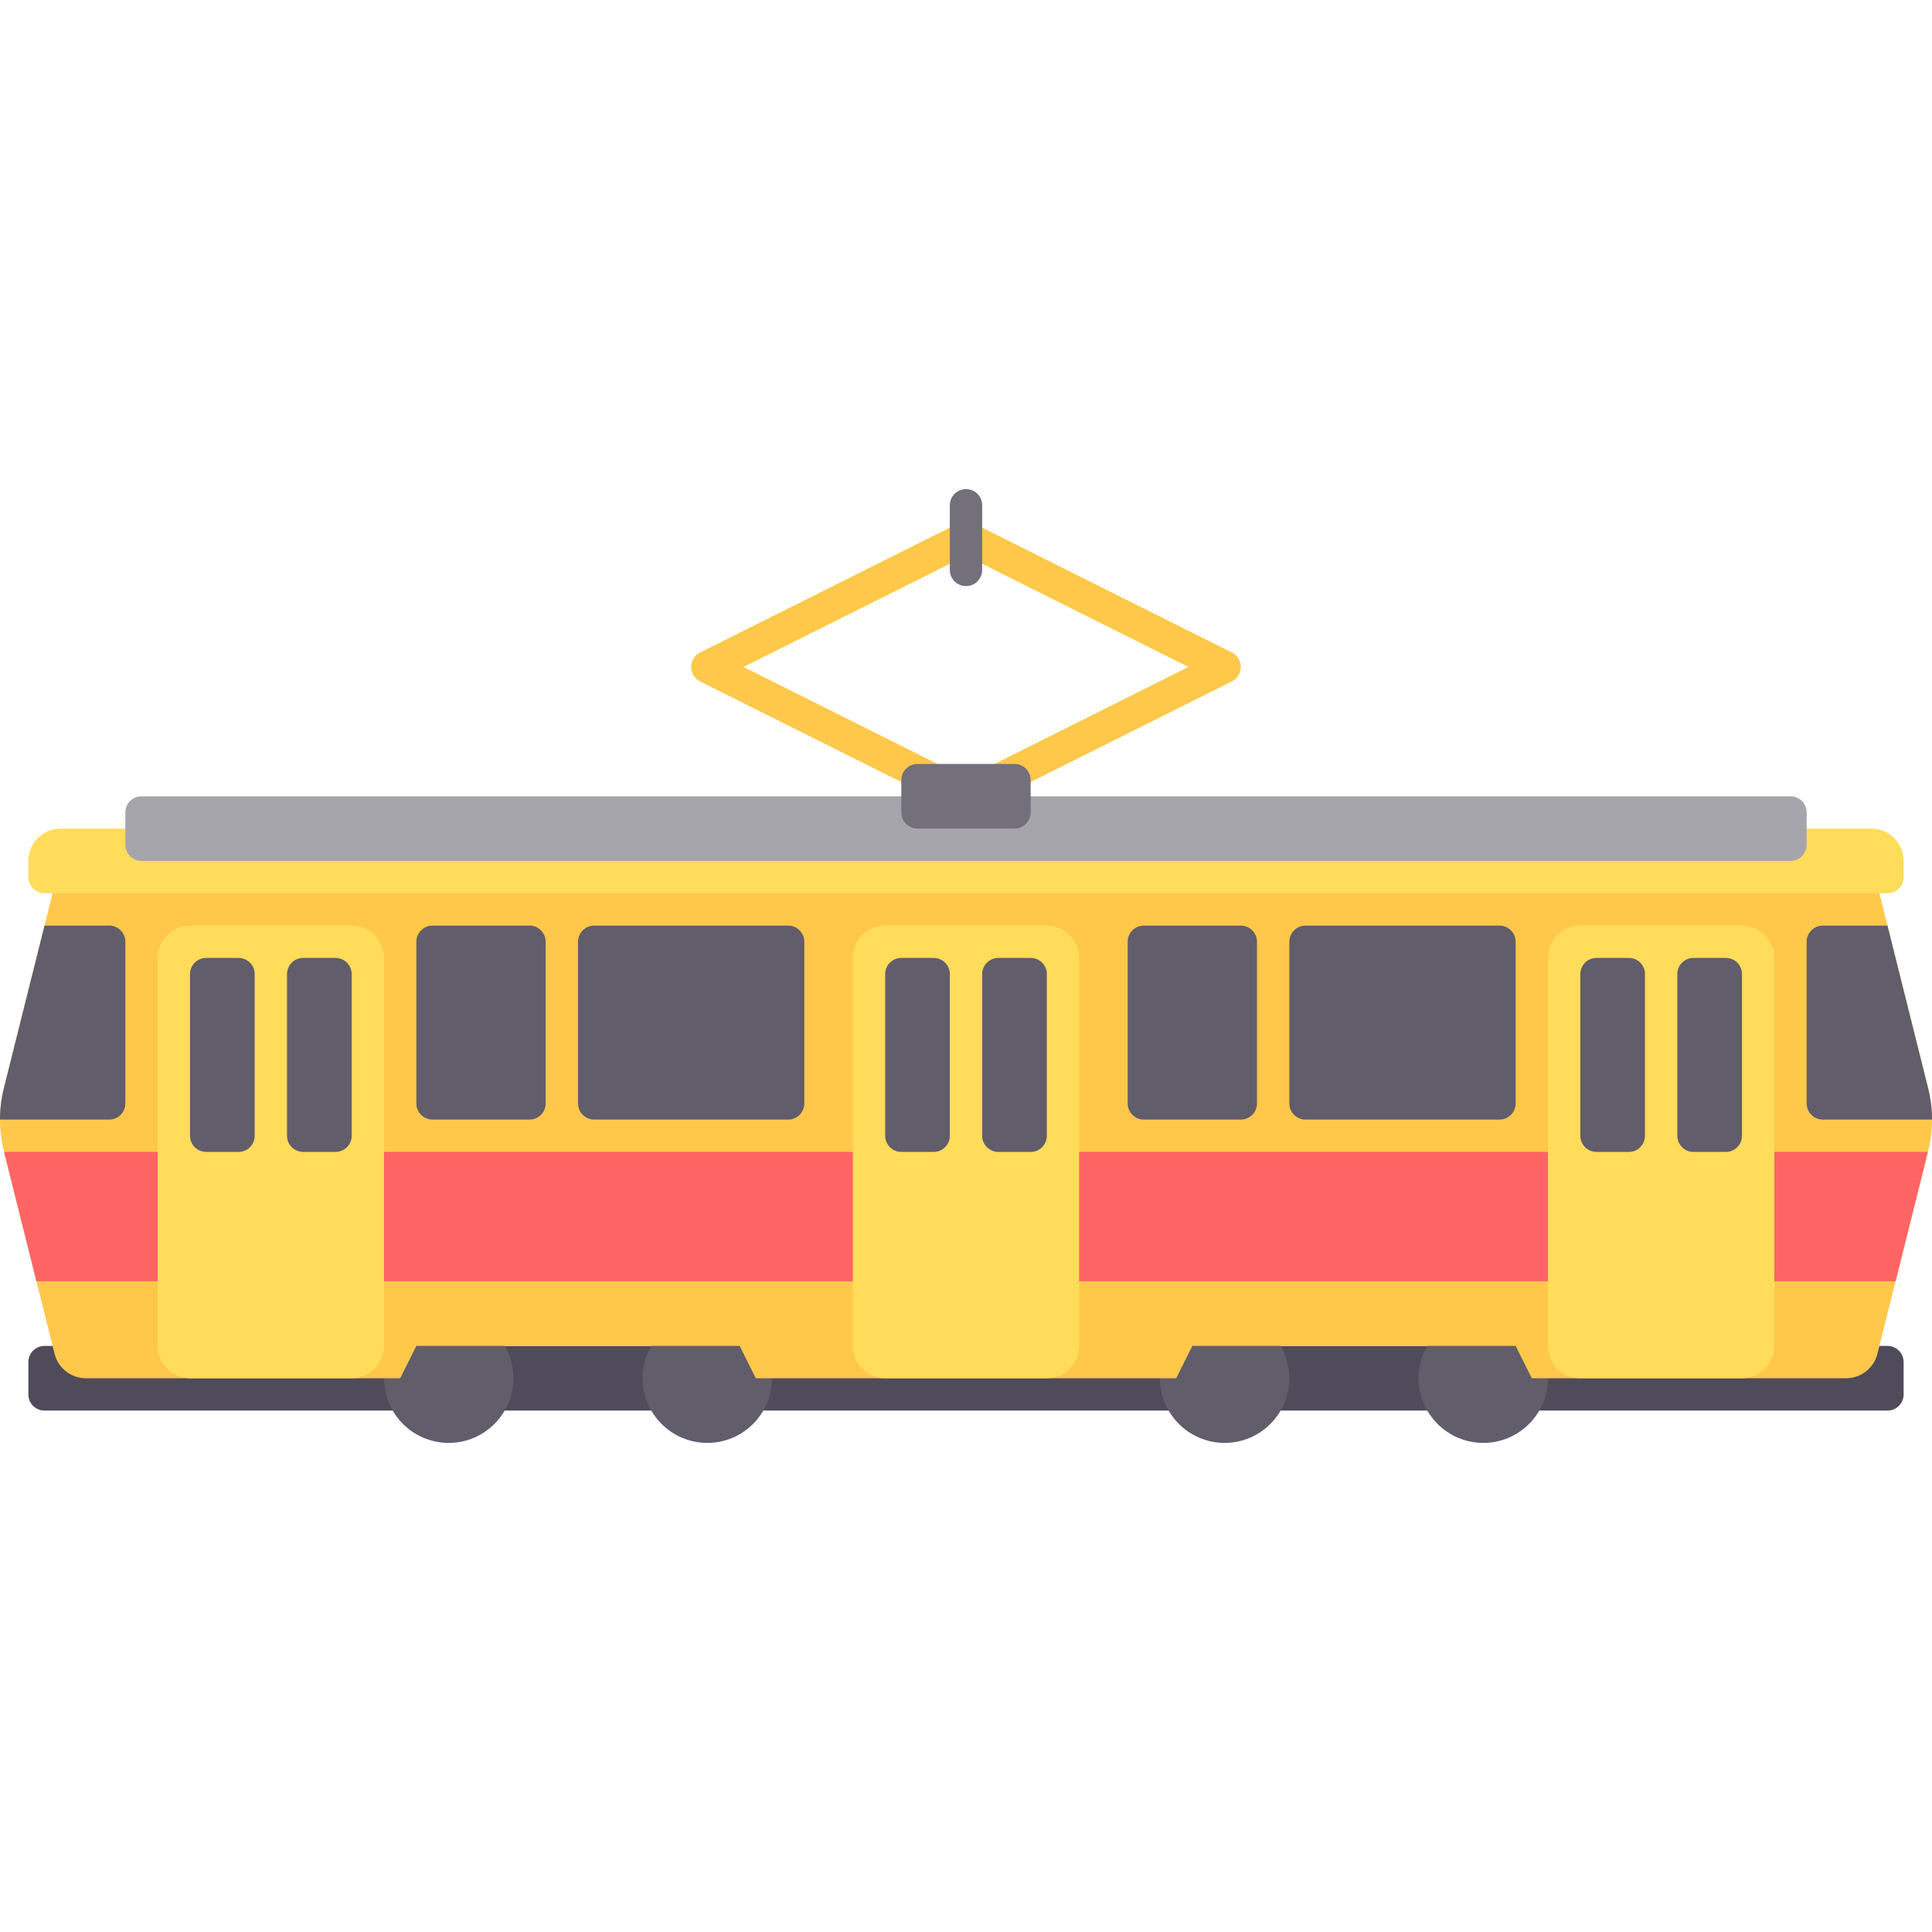
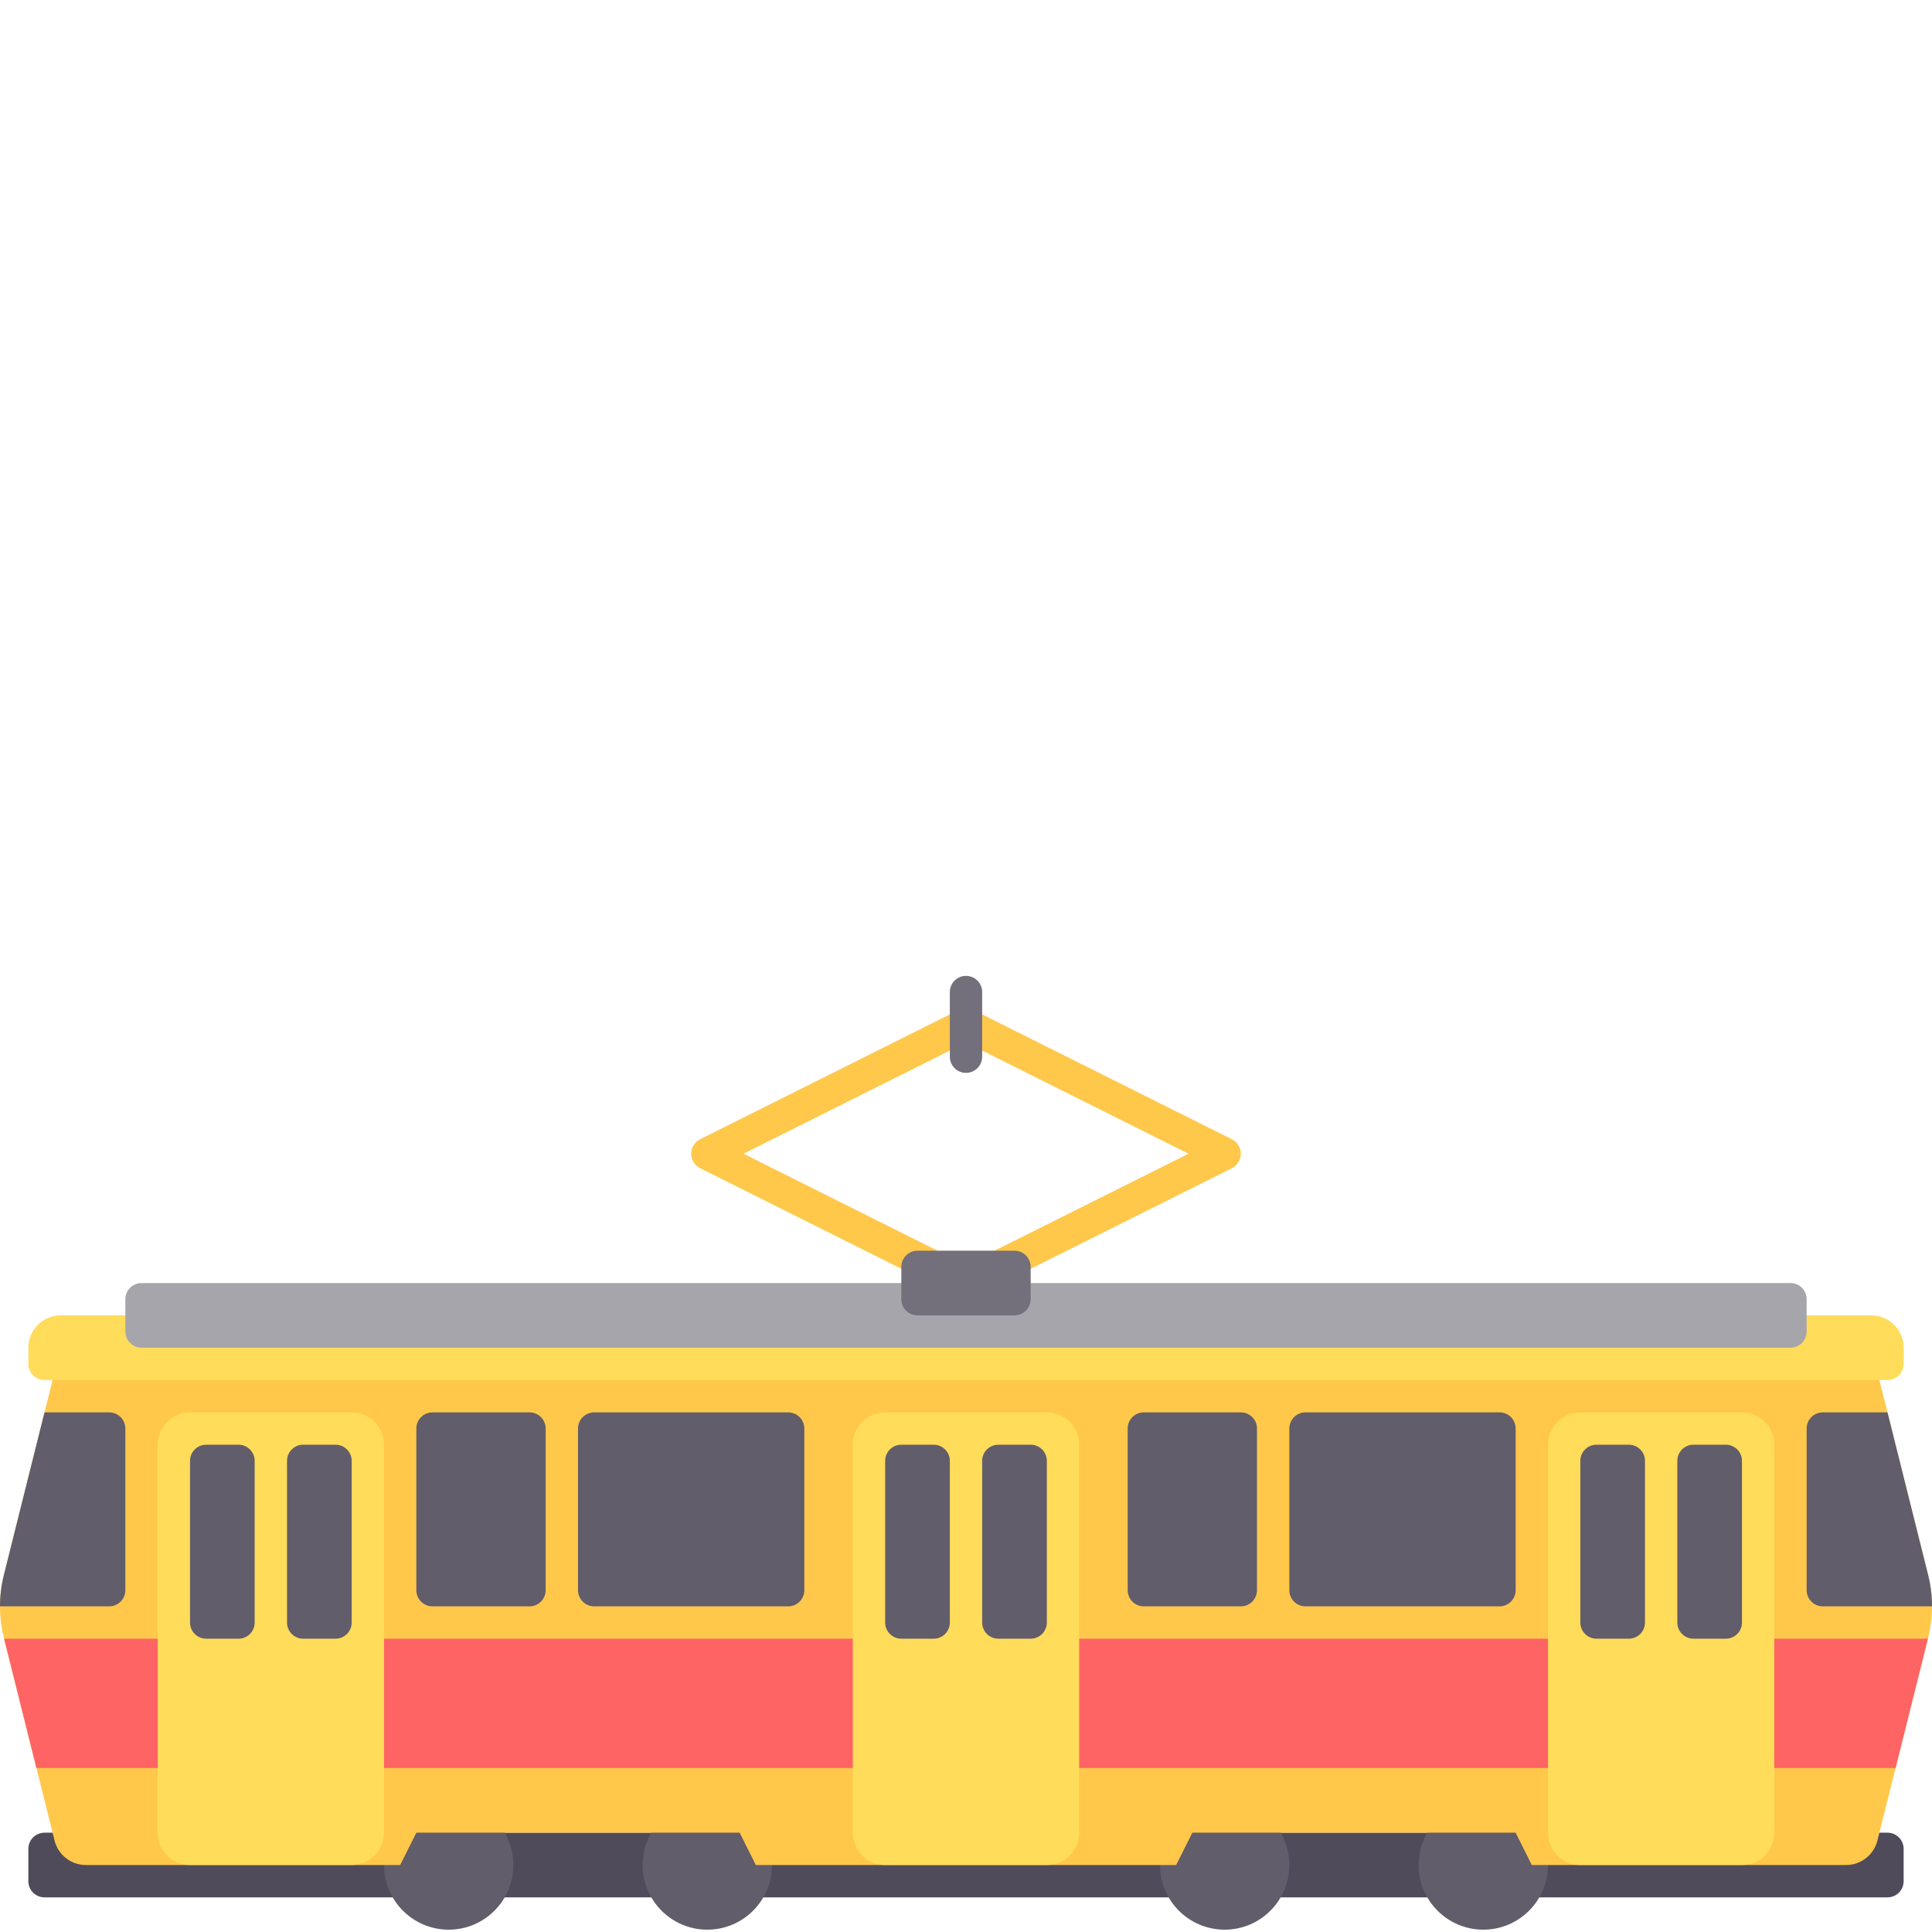
- <svg xmlns="http://www.w3.org/2000/svg" version="1.1" id="Layer_1" x="0px" y="0px" viewBox="0 0 512.001 512.001" style="enable-background:new 0 0 512.001 512.001;" xml:space="preserve">
+ <svg xmlns="http://www.w3.org/2000/svg" version="1.1" id="Layer_1" x="0px" y="0px" viewBox="0 -129 512.001 512.001" style="enable-background:new 0 0 512.001 512.001;" xml:space="preserve">
  <path style="fill:#FFC84B;" d="M256.001,215.303c-0.652,0-1.314-0.151-1.916-0.452l-68.548-34.274  c-1.448-0.728-2.368-2.21-2.368-3.832c0-1.623,0.92-3.104,2.368-3.832l68.548-34.274c1.205-0.603,2.627-0.603,3.832,0l68.548,34.274  c1.448,0.728,2.368,2.21,2.368,3.832c0,1.623-0.92,3.104-2.368,3.832l-68.548,34.274  C257.315,215.153,256.654,215.303,256.001,215.303z M197.033,176.745l58.967,29.483l58.967-29.483l-58.967-29.483L197.033,176.745z" />
  <path style="fill:#504B5A;" d="M500.203,373.82H11.798c-2.366,0-4.284-1.918-4.284-4.284v-8.569c0-2.366,1.918-4.284,4.284-4.284  h488.404c2.366,0,4.284,1.918,4.284,4.284v8.569C504.487,371.902,502.569,373.82,500.203,373.82z" />
  <g>
    <circle style="fill:#625D6B;" cx="118.91" cy="365.246" r="17.137" />
    <circle style="fill:#625D6B;" cx="187.447" cy="365.246" r="17.137" />
    <circle style="fill:#625D6B;" cx="324.543" cy="365.246" r="17.137" />
    <circle style="fill:#625D6B;" cx="393.091" cy="365.246" r="17.137" />
  </g>
  <path style="fill:#FFC84B;" d="M510.978,288.391l-15.059-60.235H16.083L1.023,288.391c-1.365,5.458-1.365,11.168,0,16.625  l13.436,53.745c0.953,3.814,4.381,6.491,8.313,6.491h83.279l4.284-8.569h85.685l4.284,8.569h111.391l4.284-8.569h85.685l4.284,8.569  h83.279c3.932,0,7.359-2.676,8.313-6.491l13.436-53.745C512.342,299.559,512.342,293.849,510.978,288.391z" />
  <polygon style="fill:#FF6464;" points="9.656,339.546 502.345,339.546 510.913,305.272 1.088,305.272 " />
  <path style="fill:#FFDC5A;" d="M495.919,219.587H16.083c-4.732,0-8.568,3.837-8.568,8.568v4.284c0,2.366,1.918,4.284,4.284,4.284  h488.404c2.366,0,4.284-1.918,4.284-4.284v-4.284C504.487,223.424,500.65,219.587,495.919,219.587z" />
  <path style="fill:#A7A5AC;" d="M474.497,228.156H37.504c-2.366,0-4.284-1.918-4.284-4.284v-8.568c0-2.366,1.918-4.284,4.284-4.284  h436.993c2.366,0,4.284,1.918,4.284,4.284v8.568C478.782,226.237,476.863,228.156,474.497,228.156z" />
  <path style="fill:#736F7B;" d="M268.853,219.587h-25.706c-2.366,0-4.284-1.918-4.284-4.284v-8.569c0-2.366,1.918-4.284,4.284-4.284  h25.706c2.366,0,4.284,1.918,4.284,4.284v8.569C273.138,217.669,271.219,219.587,268.853,219.587z" />
  <path style="fill:#FFDC5A;" d="M277.422,365.252h-42.842c-4.732,0-8.569-3.837-8.569-8.569V253.861c0-4.732,3.837-8.568,8.569-8.568  h42.842c4.732,0,8.568,3.837,8.568,8.568v102.822C285.99,361.415,282.154,365.252,277.422,365.252z" />
  <g>
    <path style="fill:#625D6B;" d="M247.432,305.272h-8.568c-2.366,0-4.284-1.918-4.284-4.284v-42.842c0-2.366,1.918-4.284,4.284-4.284   h8.568c2.366,0,4.284,1.918,4.284,4.284v42.842C251.716,303.354,249.798,305.272,247.432,305.272z" />
    <path style="fill:#625D6B;" d="M273.138,305.272h-8.569c-2.366,0-4.284-1.918-4.284-4.284v-42.842c0-2.366,1.918-4.284,4.284-4.284   h8.569c2.366,0,4.284,1.918,4.284,4.284v42.842C277.422,303.354,275.503,305.272,273.138,305.272z" />
  </g>
  <path style="fill:#FFDC5A;" d="M461.645,365.252h-42.842c-4.732,0-8.569-3.837-8.569-8.569V253.861c0-4.732,3.837-8.568,8.569-8.568  h42.842c4.732,0,8.568,3.837,8.568,8.568v102.822C470.213,361.415,466.376,365.252,461.645,365.252z" />
  <g>
    <path style="fill:#625D6B;" d="M431.655,305.272h-8.568c-2.366,0-4.284-1.918-4.284-4.284v-42.842c0-2.366,1.918-4.284,4.284-4.284   h8.568c2.366,0,4.284,1.918,4.284,4.284v42.842C435.939,303.354,434.021,305.272,431.655,305.272z" />
    <path style="fill:#625D6B;" d="M457.36,305.272h-8.568c-2.366,0-4.284-1.918-4.284-4.284v-42.842c0-2.366,1.918-4.284,4.284-4.284   h8.568c2.366,0,4.284,1.918,4.284,4.284v42.842C461.645,303.354,459.726,305.272,457.36,305.272z" />
  </g>
  <path style="fill:#FFDC5A;" d="M93.199,365.252H50.357c-4.732,0-8.569-3.837-8.569-8.569V253.861c0-4.732,3.837-8.568,8.569-8.568  h42.842c4.732,0,8.568,3.837,8.568,8.568v102.822C101.768,361.415,97.931,365.252,93.199,365.252z" />
  <g>
    <path style="fill:#625D6B;" d="M63.209,305.272h-8.569c-2.366,0-4.284-1.918-4.284-4.284v-42.842c0-2.366,1.918-4.284,4.284-4.284   h8.569c2.366,0,4.284,1.918,4.284,4.284v42.842C67.494,303.354,65.575,305.272,63.209,305.272z" />
    <path style="fill:#625D6B;" d="M88.915,305.272h-8.569c-2.366,0-4.284-1.918-4.284-4.284v-42.842c0-2.366,1.918-4.284,4.284-4.284   h8.569c2.366,0,4.284,1.918,4.284,4.284v42.842C93.199,303.354,91.281,305.272,88.915,305.272z" />
    <path style="fill:#625D6B;" d="M140.326,296.704H114.62c-2.366,0-4.284-1.918-4.284-4.284v-42.843c0-2.366,1.918-4.284,4.284-4.284   h25.705c2.366,0,4.284,1.918,4.284,4.284v42.843C144.61,294.785,142.692,296.704,140.326,296.704z" />
    <path style="fill:#625D6B;" d="M208.874,296.704h-51.411c-2.366,0-4.284-1.918-4.284-4.284v-42.843   c0-2.366,1.918-4.284,4.284-4.284h51.411c2.366,0,4.284,1.918,4.284,4.284v42.843C213.158,294.785,211.24,296.704,208.874,296.704z   " />
    <path style="fill:#625D6B;" d="M328.833,296.704h-25.705c-2.366,0-4.284-1.918-4.284-4.284v-42.843   c0-2.366,1.918-4.284,4.284-4.284h25.705c2.366,0,4.284,1.918,4.284,4.284v42.843C333.117,294.785,331.199,296.704,328.833,296.704   z" />
    <path style="fill:#625D6B;" d="M397.381,296.704H345.97c-2.366,0-4.284-1.918-4.284-4.284v-42.843c0-2.366,1.918-4.284,4.284-4.284   h51.411c2.366,0,4.284,1.918,4.284,4.284v42.843C401.665,294.785,399.747,296.704,397.381,296.704z" />
    <path style="fill:#625D6B;" d="M500.203,245.293h-17.137c-2.366,0-4.284,1.918-4.284,4.284v42.843c0,2.366,1.918,4.284,4.284,4.284   h28.935c0-2.791-0.341-5.583-1.024-8.313L500.203,245.293z" />
    <path style="fill:#625D6B;" d="M33.22,292.419v-42.843c0-2.366-1.918-4.284-4.284-4.284H11.798L1.023,288.391   c-0.681,2.729-1.023,5.521-1.023,8.313h28.935C31.301,296.704,33.22,294.785,33.22,292.419z" />
  </g>
  <path style="fill:#736F7B;" d="M256.001,155.323c-2.368,0-4.284-1.916-4.284-4.284v-17.137c0-2.368,1.916-4.284,4.284-4.284  c2.368,0,4.284,1.916,4.284,4.284v17.137C260.285,153.407,258.369,155.323,256.001,155.323z" />
  <g>
</g>
  <g>
</g>
  <g>
</g>
  <g>
</g>
  <g>
</g>
  <g>
</g>
  <g>
</g>
  <g>
</g>
  <g>
</g>
  <g>
</g>
  <g>
</g>
  <g>
</g>
  <g>
</g>
  <g>
</g>
  <g>
</g>
</svg>
